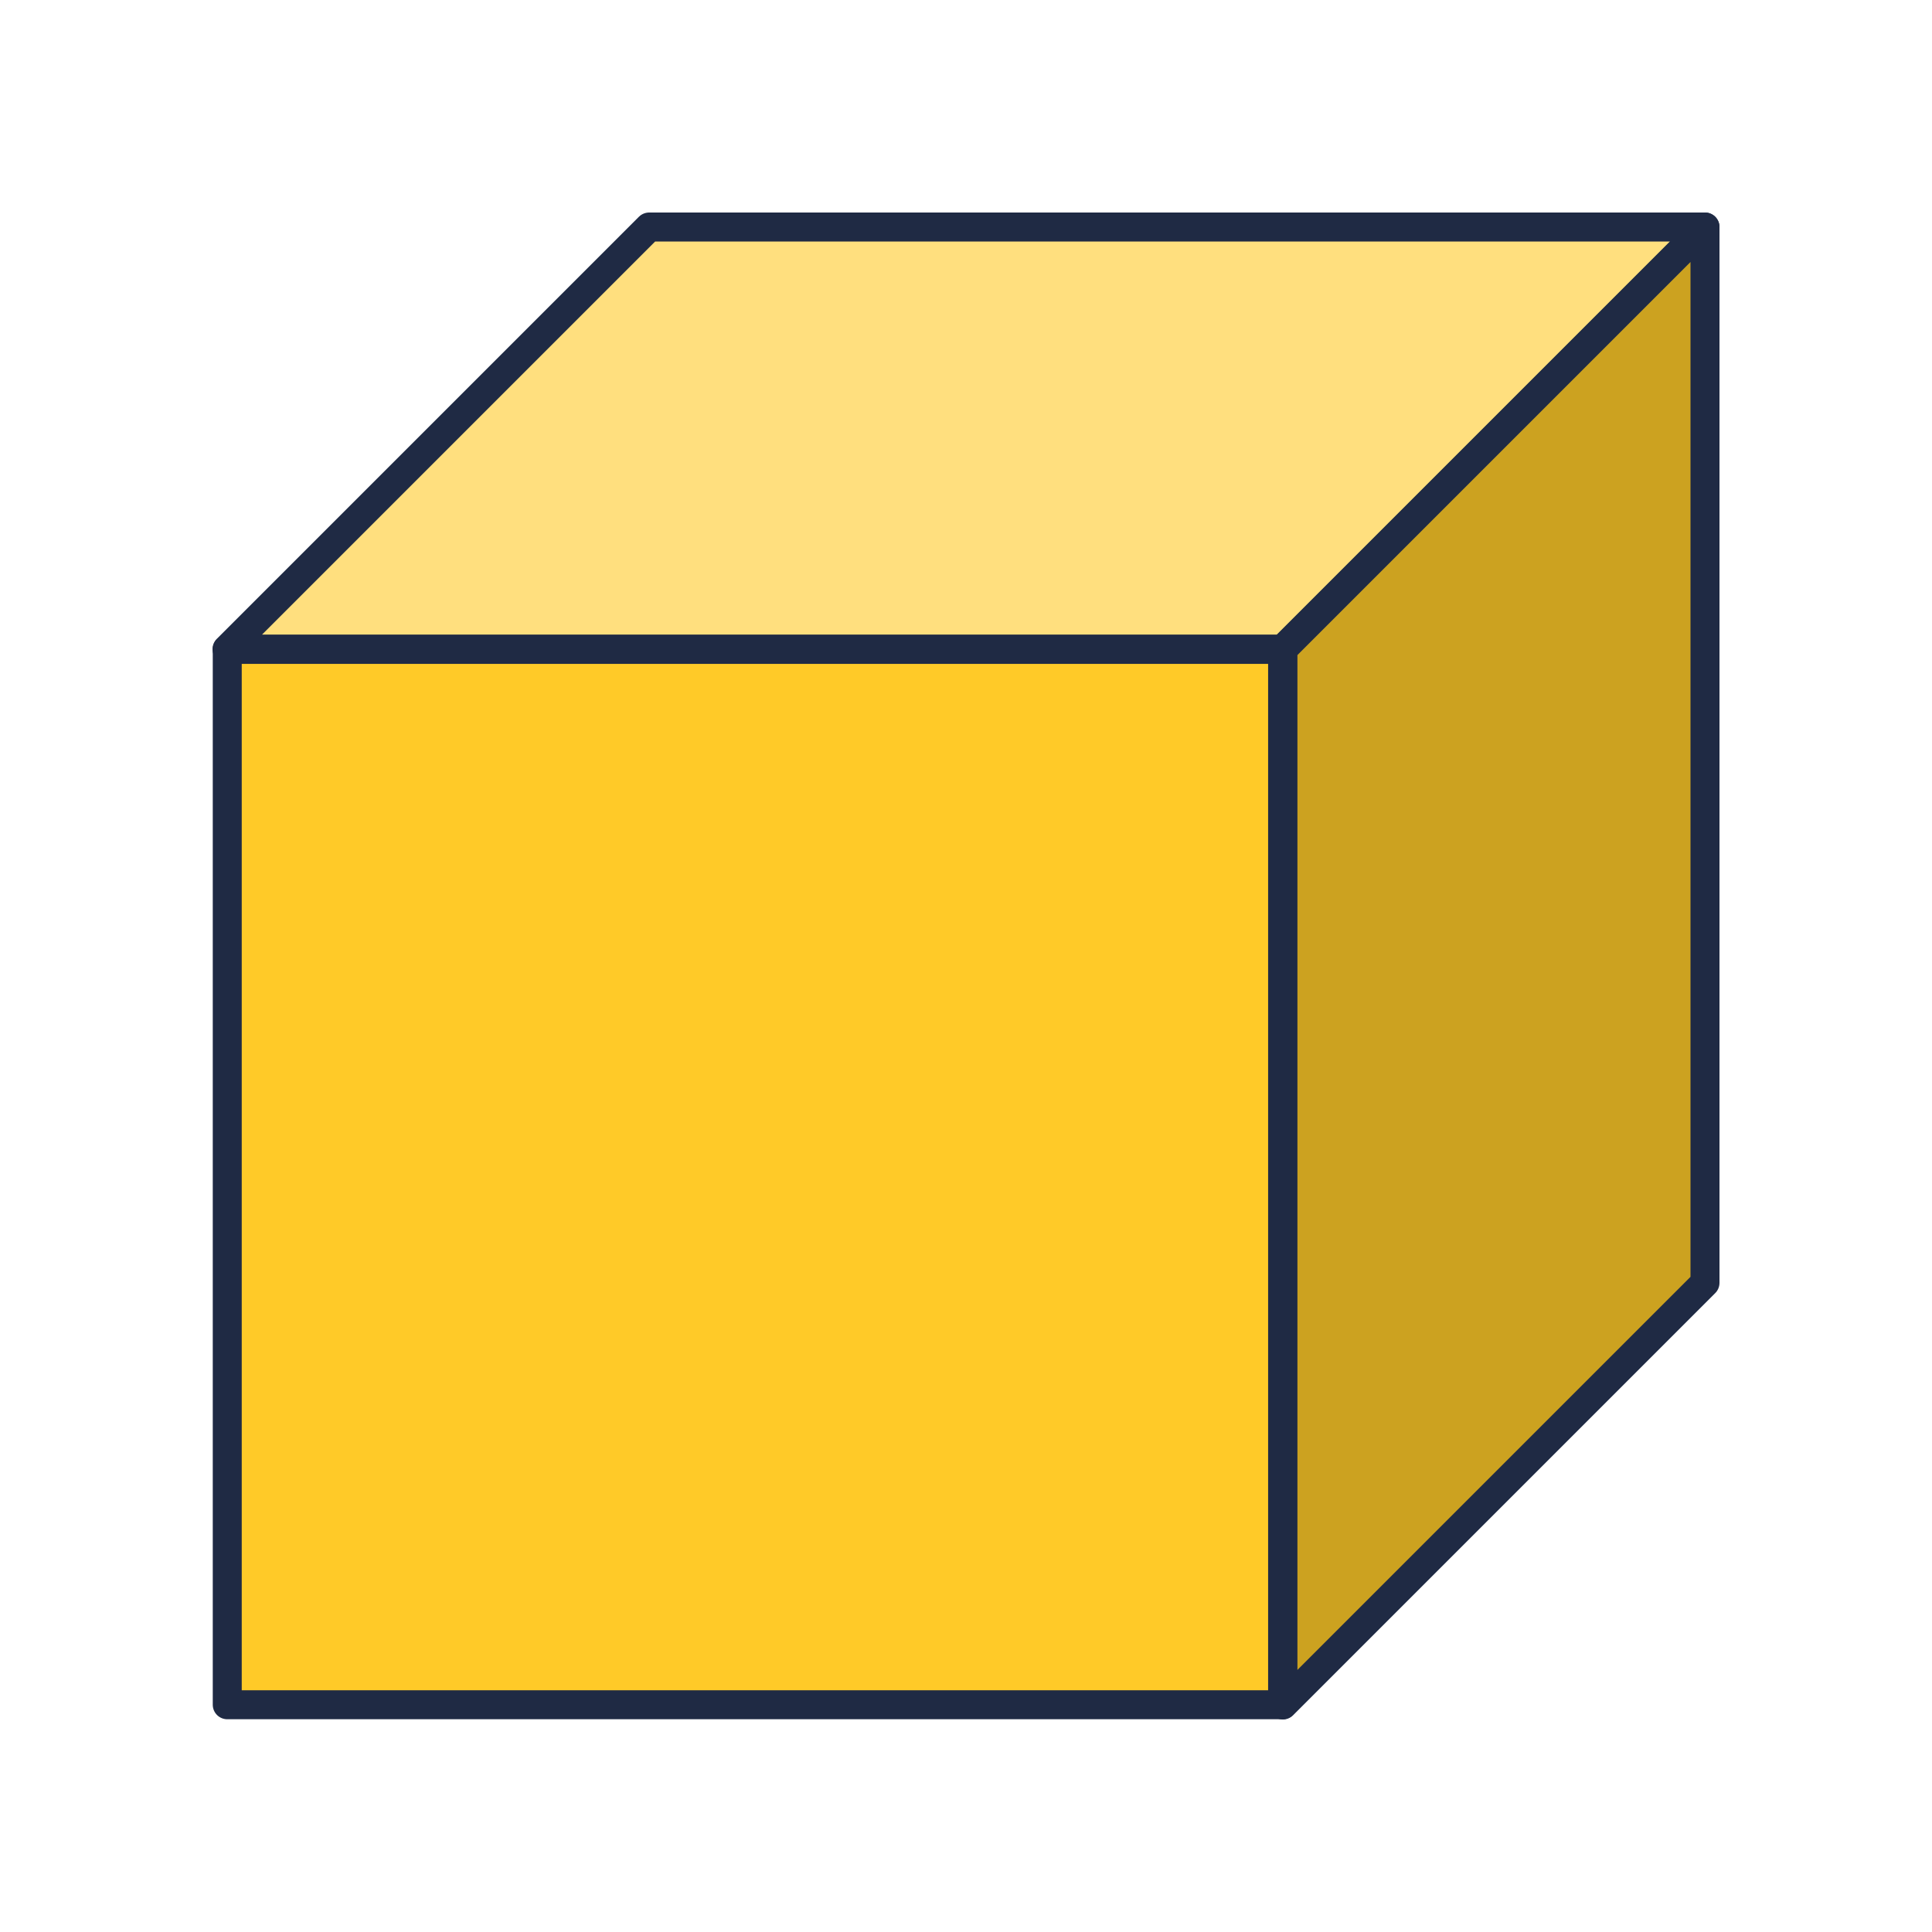
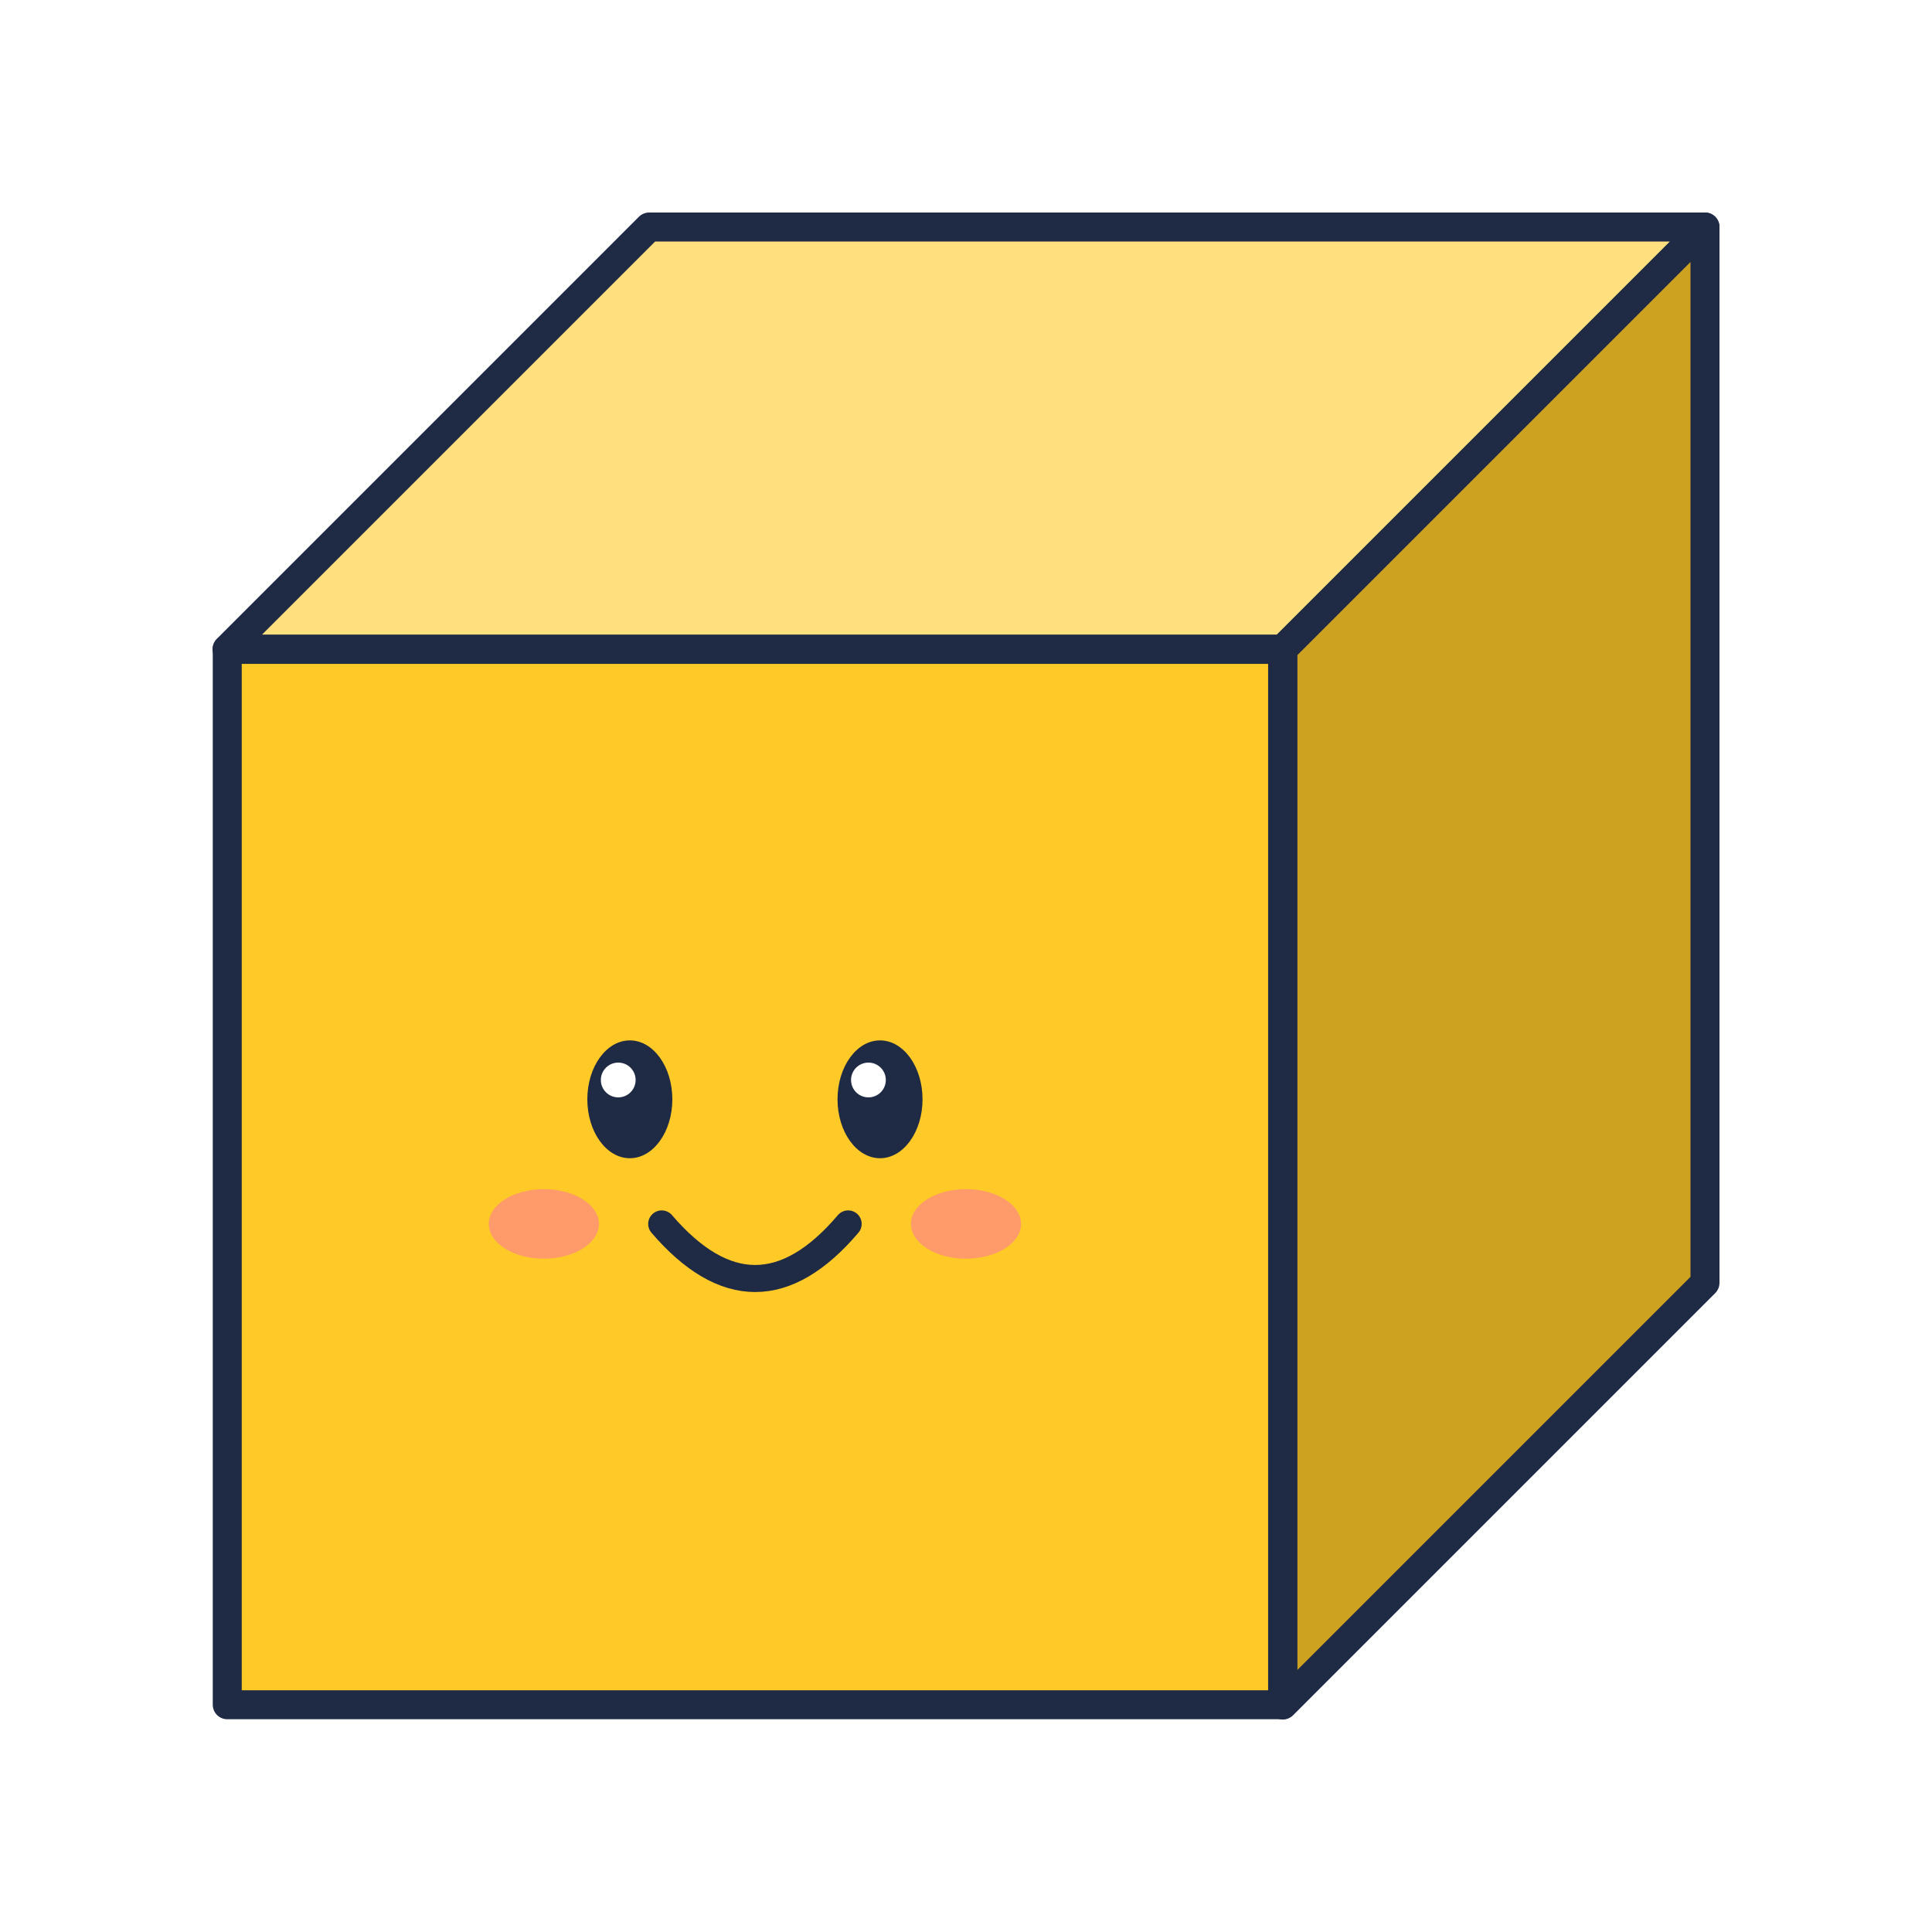
<svg xmlns="http://www.w3.org/2000/svg" viewBox="0 0 200 200" width="200" height="200">
  <defs />
  <rect width="200" height="200" fill="#ffffff" />
  <polygon points="23.5,67.2 67.2,23.5 176.5,23.5 132.8,67.2" fill="#ffdf7e" stroke="#1f2a44" stroke-width="3" stroke-linejoin="round" />
  <polygon points="132.8,67.2 176.5,23.5 176.5,132.8 132.8,176.5" fill="#cca220" stroke="#1f2a44" stroke-width="3" stroke-linejoin="round" />
  <rect x="23.525" y="67.225" width="109.25" height="109.25" fill="#ffca28" stroke="#1f2a44" stroke-width="3" stroke-linejoin="round" />
+   <g class="face">
+     <ellipse cx="65.2" cy="113.8" rx="4.4" ry="6.1" fill="#1f2a44" />
+     <circle cx="64.0" cy="111.8" r="1.8" fill="#fff" />
+     <ellipse cx="91.1" cy="113.8" rx="4.4" ry="6.1" fill="#1f2a44" />
+     <circle cx="89.9" cy="111.8" r="1.8" fill="#fff" />
+     <ellipse cx="56.3" cy="126.7" rx="5.7" ry="3.6" fill="#ff8a80" opacity=".75" />
+     <ellipse cx="100.0" cy="126.7" rx="5.7" ry="3.6" fill="#ff8a80" opacity=".75" />
+     <path d="M68.5,126.7 Q78.2,138.0 87.8,126.7" fill="none" stroke="#1f2a44" stroke-width="2.8" stroke-linecap="round" />
+   </g>
</svg>
